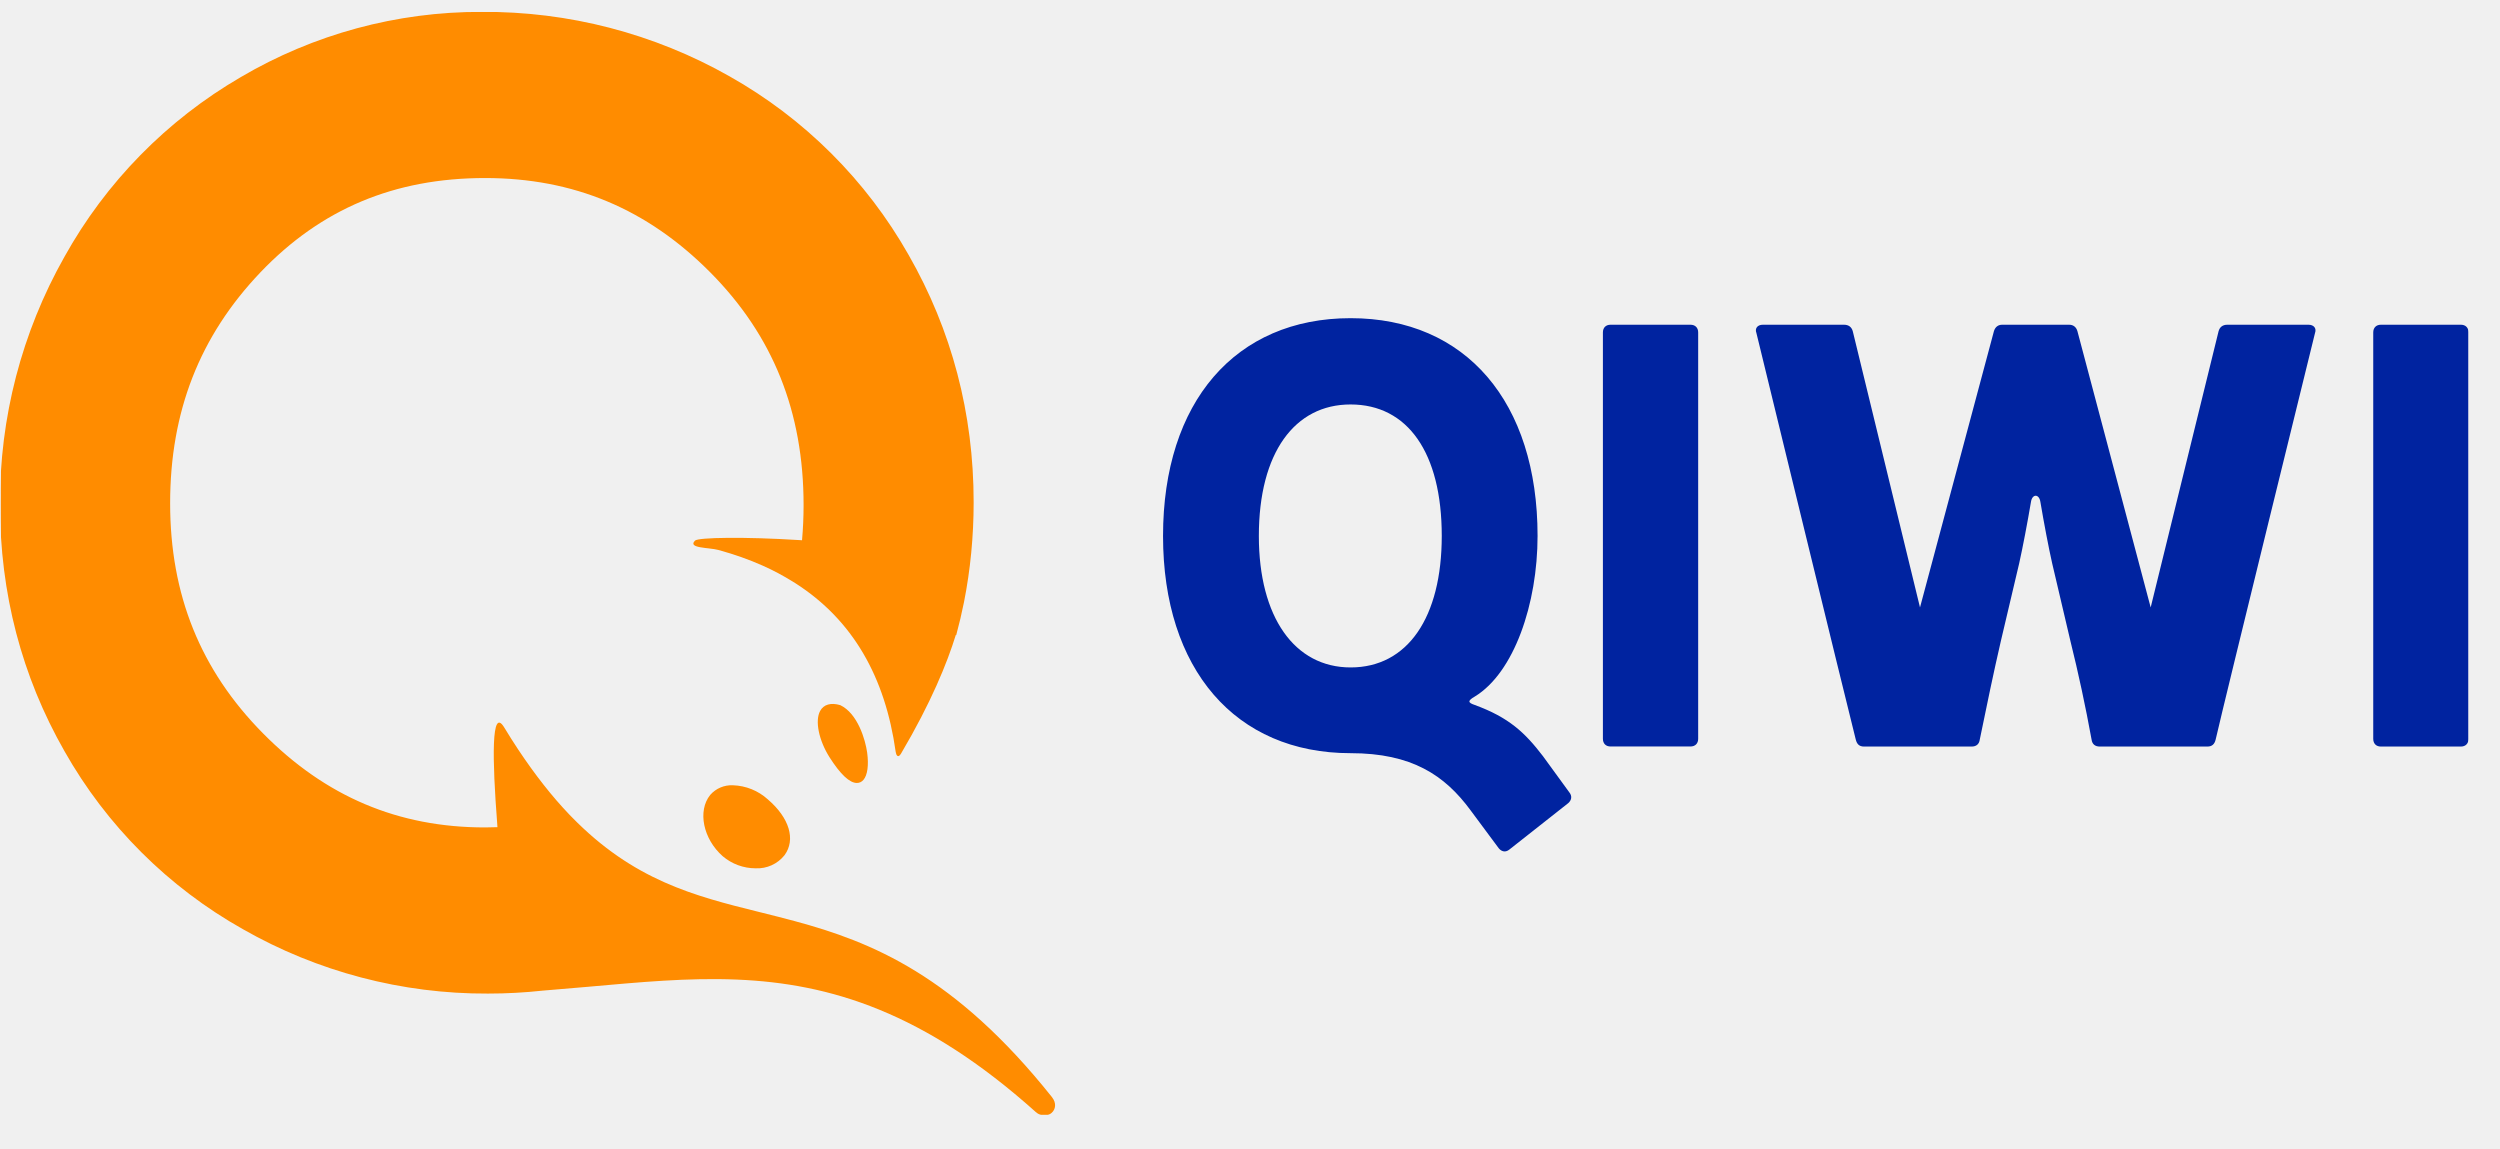
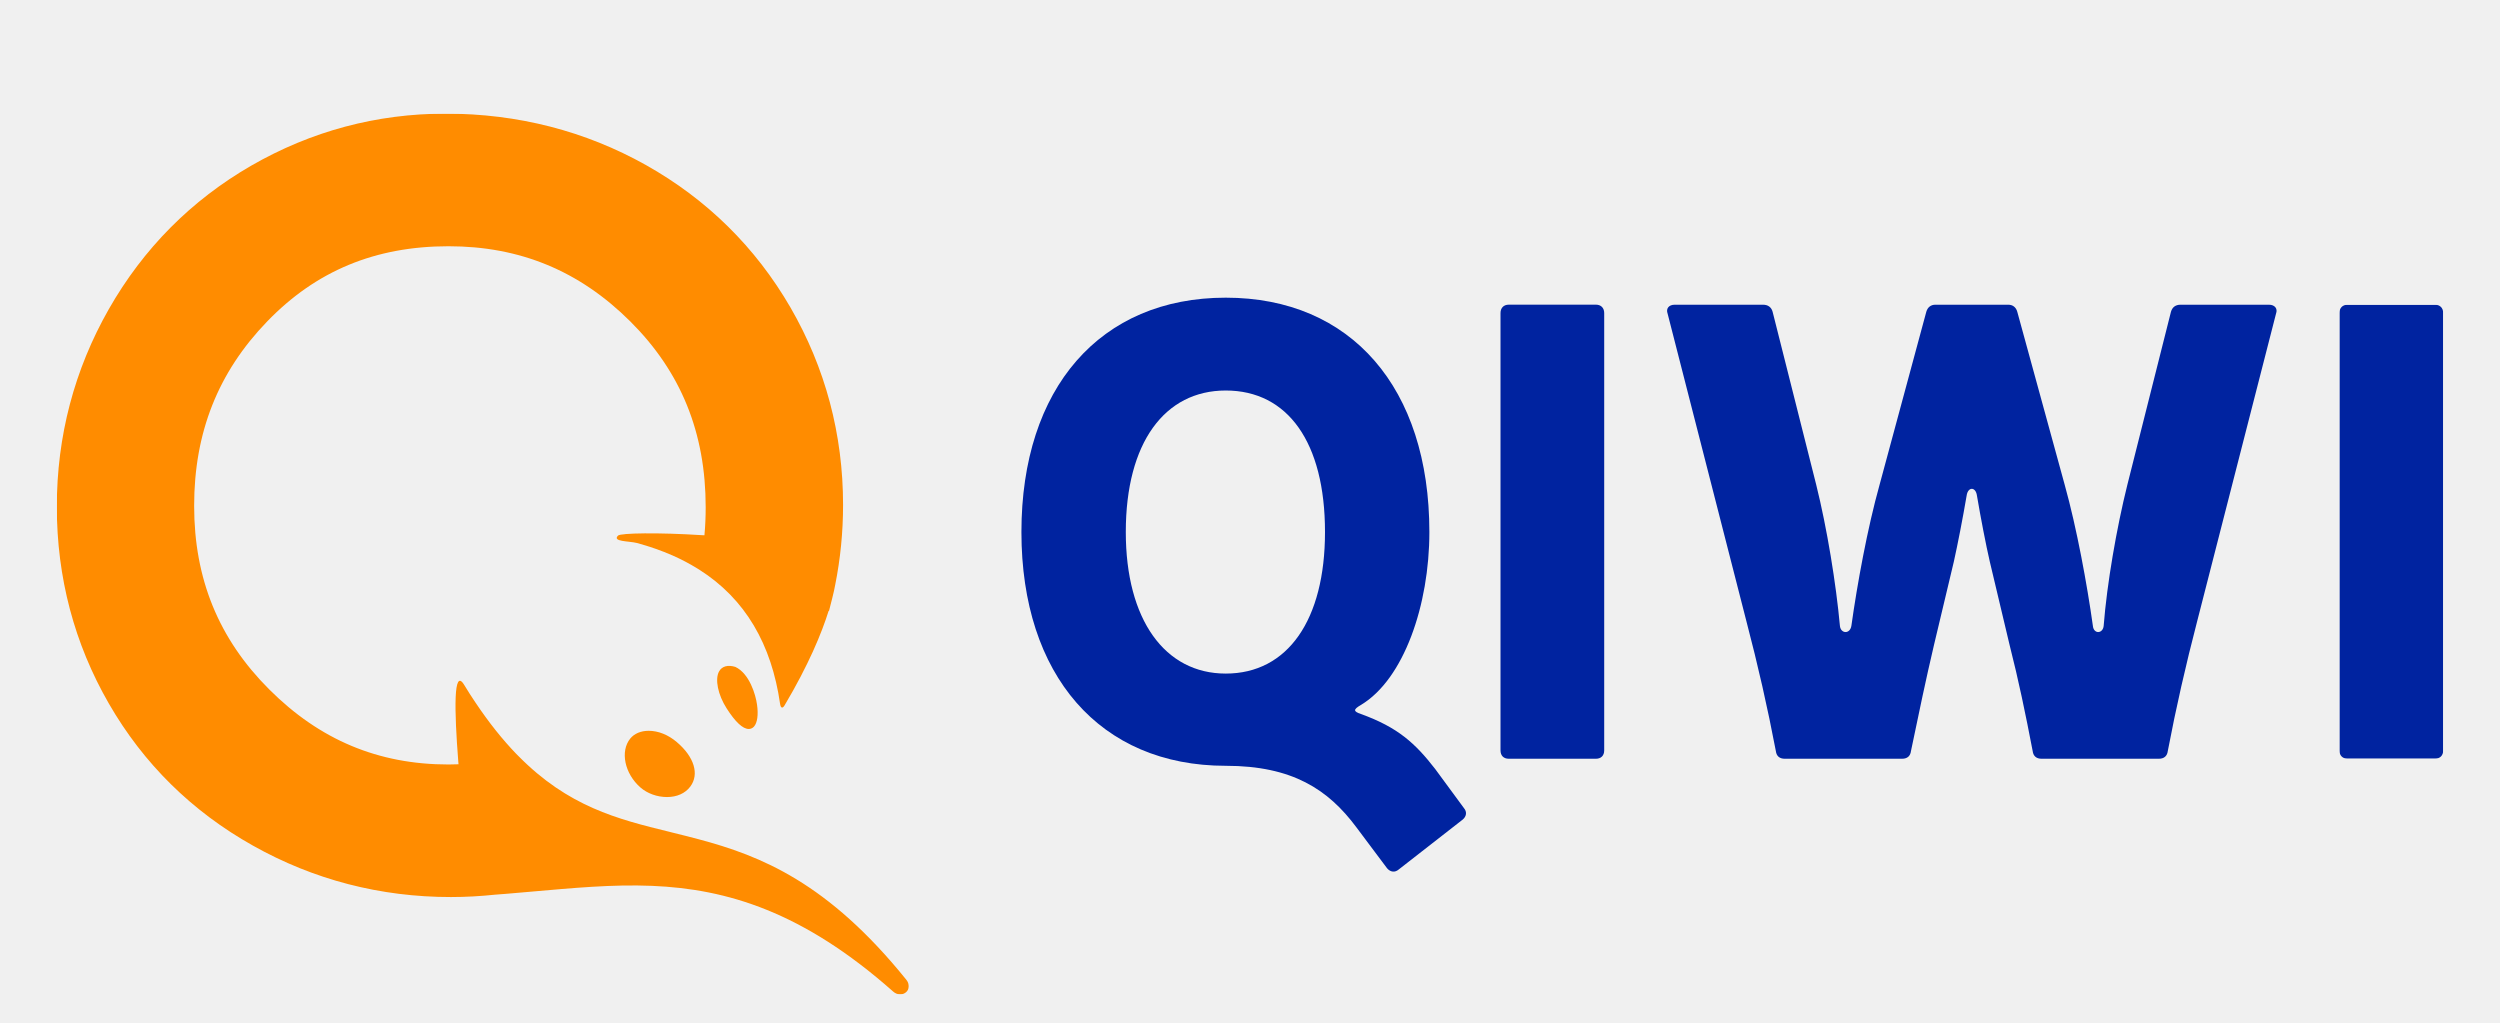
- <svg xmlns="http://www.w3.org/2000/svg" xmlns:xlink="http://www.w3.org/1999/xlink" width="37" height="17" viewBox="0 0 37 17">
+ <svg xmlns="http://www.w3.org/2000/svg" xmlns:xlink="http://www.w3.org/1999/xlink" width="44px" height="18px" viewBox="0 0 44 18" version="1.1">
  <defs>
-     <path id="a" d="M.012 16.499h36.522V.176H.012z" />
+     <polygon id="path-1" points="2 8.852 2 0.862 0.174 0.862 0.174 8.852 2 8.852" />
+     <polygon id="path-3" points="0 0.499 14.995 0.499 14.995 16 0 16" />
  </defs>
-   <g fill="none" fill-rule="evenodd">
-     <mask id="b" fill="#fff">
-       <use xlink:href="#a" />
-     </mask>
-     <path fill="#0023A0" d="M25.133 10.934c0 .07-.044.114-.114.114h-1.183c-.07 0-.113-.044-.113-.114V4.92c0-.07.043-.114.113-.114h1.183c.07 0 .114.044.114.114v6.015zM31.83 8.99l1.005-4.088c.017-.061.06-.096.13-.096h1.201c.078 0 .122.052.096.123 0 0-1.331 5.406-1.47 6.015-.016.069-.053.105-.123.105h-1.592c-.07 0-.113-.035-.122-.105a23.62 23.62 0 0 0-.314-1.462l-.269-1.145c-.052-.229-.122-.599-.174-.907-.018-.124-.122-.124-.14 0-.052.308-.121.67-.174.907l-.27 1.145c-.112.485-.208.95-.313 1.462-.009.07-.052.105-.121.105h-1.593c-.07 0-.105-.036-.122-.105-.154-.609-1.47-6.015-1.47-6.015-.027-.07.017-.123.095-.123h1.201c.07 0 .113.035.13.096l.995 4.088 1.094-4.088c.018-.061.061-.096.122-.096h.992c.061 0 .105.035.122.096L31.83 8.99zm4.704 1.945c0 .07-.044.114-.113.114h-1.184c-.07 0-.113-.044-.113-.114V4.92c0-.07.044-.114.113-.114h1.184c.07 0 .113.044.113.114v6.015zm-14.195 1.638c-.053.044-.113.035-.157-.018l-.418-.563c-.383-.52-.87-.845-1.775-.845-1.706 0-2.776-1.242-2.776-3.215 0-1.982 1.07-3.223 2.776-3.223 1.706 0 2.767 1.241 2.767 3.223 0 1.004-.348 2.025-.931 2.378-.104.061-.104.088 0 .123.505.185.74.405 1.01.757l.391.537c.044.054.035.115-.017.16l-.87.686zm-2.35-2.695c.844 0 1.349-.74 1.349-1.946 0-1.233-.505-1.946-1.35-1.946-.826 0-1.357.713-1.357 1.946 0 1.206.531 1.946 1.358 1.946z" mask="url(#b)" />
-     <path fill="#FF8C00" d="M12.436 10.436c-.14-.041-.246-.01-.298.086-.079.145-.02.433.138.684.161.253.297.382.406.382.038 0 .071-.016.097-.046.06-.07.08-.217.055-.403-.026-.19-.14-.58-.398-.703m-1.588 1.186a.42.42 0 0 0-.337.143c-.19.236-.105.651.185.907a.752.752 0 0 0 .487.179.515.515 0 0 0 .428-.194c.169-.23.072-.553-.247-.826a.807.807 0 0 0-.516-.209m4.72 4.614c-1.436-1.801-2.667-2.296-3.804-2.603-.16-.043-.317-.083-.474-.122l-.061-.015c-.956-.237-1.856-.468-2.77-1.407l-.037-.038c-.25-.262-.5-.578-.754-.96a9.04 9.04 0 0 1-.205-.324c-.194-.32-.178.473-.104 1.428 0 .016.002.031.003.047-.06.002-.121.004-.183.004-1.285 0-2.36-.455-3.286-1.392-.926-.937-1.375-2.05-1.375-3.405 0-1.357.437-2.475 1.337-3.419.896-.938 1.983-1.395 3.324-1.395 1.31 0 2.398.456 3.33 1.393.931.937 1.384 2.065 1.384 3.448 0 .178-.008.35-.023.52l-.046-.003c-.797-.05-1.49-.04-1.538.008-.115.116.205.1.348.139.234.064.451.141.653.231.158.07.306.15.445.236l.042.026c.847.543 1.327 1.385 1.482 2.494.006.044.033.105.08.025.444-.753.682-1.34.81-1.755l.006.003a7.73 7.73 0 0 0 .115-.488c.095-.48.143-.974.143-1.48 0-1.31-.323-2.542-.963-3.66a6.985 6.985 0 0 0-2.649-2.642A7.34 7.34 0 0 0 7.127.176a6.984 6.984 0 0 0-3.563.965A7.029 7.029 0 0 0 .953 3.802 7.377 7.377 0 0 0 0 7.467c0 1.31.32 2.539.954 3.65a6.94 6.94 0 0 0 2.641 2.635 7.252 7.252 0 0 0 3.627.953c.275 0 .546-.015.814-.044a66.136 66.136 0 0 0 .66-.056c.759-.067 1.484-.138 2.214-.107 1.374.058 2.764.477 4.417 1.958.165.149.387-.037.241-.22" mask="url(#b)" />
+   <g id="Page-1" stroke="none" stroke-width="1" fill="none" fill-rule="evenodd">
+     <g id="Artboard">
+       <g id="Page-1" transform="translate(1, 1)">
+         <path d="M23.616,14.304 C23.549,14.361 23.47,14.349 23.413,14.282 L22.872,13.56 C22.377,12.895 21.745,12.478 20.573,12.478 C18.363,12.478 16.977,10.889 16.977,8.364 C16.977,5.828 18.363,4.239 20.573,4.239 C22.782,4.239 24.157,5.828 24.157,8.364 C24.157,9.649 23.707,10.956 22.951,11.408 C22.816,11.487 22.816,11.52 22.951,11.566 C23.605,11.802 23.909,12.083 24.259,12.534 L24.765,13.222 C24.822,13.289 24.811,13.368 24.743,13.425 L23.616,14.304 Z M20.573,10.855 C21.666,10.855 22.32,9.908 22.32,8.364 C22.32,6.786 21.666,5.873 20.573,5.873 C19.502,5.873 18.814,6.786 18.814,8.364 C18.814,9.908 19.502,10.855 20.573,10.855 L20.573,10.855 Z" id="Fill-1" fill="#0023A0" />
+         <path d="M27.234,12.207 C27.234,12.299 27.178,12.354 27.088,12.354 L25.555,12.354 C25.464,12.354 25.409,12.299 25.409,12.207 L25.409,4.51 C25.409,4.42 25.464,4.362 25.555,4.362 L27.088,4.362 C27.178,4.362 27.234,4.42 27.234,4.51 L27.234,12.207 Z" id="Fill-3" fill="#0023A0" />
+         <path d="M37.671,9.931 C37.469,10.708 37.299,11.452 37.153,12.219 C37.142,12.309 37.085,12.354 36.995,12.354 L34.933,12.354 C34.842,12.354 34.786,12.309 34.775,12.219 C34.65,11.566 34.526,10.968 34.368,10.348 L34.02,8.883 C33.952,8.59 33.861,8.116 33.794,7.722 C33.772,7.564 33.636,7.564 33.613,7.722 C33.546,8.116 33.456,8.578 33.388,8.883 L33.039,10.348 C32.893,10.968 32.769,11.566 32.633,12.219 C32.622,12.309 32.566,12.354 32.476,12.354 L30.412,12.354 C30.322,12.354 30.266,12.309 30.255,12.219 C30.109,11.452 29.94,10.708 29.736,9.931 L28.35,4.52 C28.317,4.431 28.372,4.363 28.474,4.363 L30.029,4.363 C30.119,4.363 30.176,4.408 30.198,4.487 L30.965,7.53 C31.156,8.297 31.315,9.277 31.382,10.01 C31.393,10.157 31.563,10.167 31.585,10.01 C31.686,9.288 31.866,8.297 32.081,7.53 L32.903,4.487 C32.926,4.408 32.983,4.363 33.062,4.363 L34.346,4.363 C34.425,4.363 34.482,4.408 34.504,4.487 L35.338,7.53 C35.552,8.297 35.733,9.288 35.834,10.01 C35.846,10.167 36.015,10.157 36.025,10.01 C36.082,9.277 36.251,8.297 36.442,7.53 L37.209,4.487 C37.232,4.408 37.288,4.363 37.378,4.363 L38.934,4.363 C39.035,4.363 39.092,4.431 39.058,4.52 L37.671,9.931 Z" id="Fill-5" fill="#0023A0" />
+         <g id="Group-9" transform="translate(40, 3.501)">
+           <mask id="mask-2" fill="white">
+             <use xlink:href="#path-1" />
+           </mask>
+           <g id="Clip-8" />
+           <path d="M2,8.707 C2,8.797 1.943,8.852 1.854,8.852 L0.32,8.852 C0.23,8.852 0.174,8.797 0.174,8.707 L0.174,1.008 C0.174,0.918 0.23,0.862 0.32,0.862 L1.854,0.862 C1.943,0.862 2,0.918 2,1.008 L2,8.707 Z" id="Fill-7" fill="#0023A0" mask="url(#mask-2)" />
+         </g>
+         <g id="Group-12" transform="translate(0, 0.501)">
+           <mask id="mask-4" fill="white">
+             <use xlink:href="#path-3" />
+           </mask>
+           <g id="Clip-11" />
+           <path d="M10.417,11.361 C10.279,11.361 10.164,11.41 10.093,11.497 C9.911,11.72 9.993,12.115 10.271,12.358 C10.393,12.465 10.567,12.527 10.739,12.527 C10.914,12.527 11.06,12.462 11.149,12.343 C11.312,12.126 11.218,11.819 10.912,11.56 C10.761,11.431 10.585,11.361 10.417,11.361 M11.941,10.236 C11.807,10.196 11.705,10.226 11.655,10.317 C11.58,10.455 11.636,10.728 11.788,10.965 C11.942,11.207 12.074,11.329 12.178,11.329 C12.214,11.329 12.246,11.314 12.271,11.286 C12.329,11.219 12.349,11.08 12.324,10.903 C12.3,10.722 12.188,10.351 11.941,10.236 M14.949,15.74 C15.09,15.914 14.876,16.09 14.718,15.949 C13.131,14.544 11.796,14.145 10.476,14.09 C9.775,14.061 9.079,14.129 8.351,14.192 C8.206,14.205 8.059,14.218 7.911,14.23 C7.846,14.235 7.781,14.24 7.716,14.245 C7.459,14.272 7.199,14.287 6.936,14.287 C5.693,14.287 4.521,13.983 3.452,13.382 C2.378,12.78 1.525,11.939 0.916,10.882 C0.308,9.827 0,8.662 0,7.418 C0,6.176 0.308,5.006 0.915,3.94 C1.523,2.873 2.366,2.024 3.421,1.415 C4.477,0.807 5.628,0.499 6.843,0.499 C8.112,0.499 9.299,0.804 10.369,1.404 C11.442,2.007 12.298,2.85 12.913,3.912 C13.526,4.973 13.838,6.142 13.838,7.385 C13.838,7.865 13.791,8.334 13.7,8.79 C13.688,8.856 13.671,8.936 13.647,9.029 C13.629,9.104 13.61,9.179 13.59,9.253 L13.584,9.25 C13.461,9.643 13.232,10.2 12.807,10.916 C12.761,10.991 12.735,10.933 12.73,10.891 C12.58,9.84 12.119,9.04 11.307,8.525 C11.293,8.516 11.279,8.508 11.266,8.5 C11.133,8.418 10.99,8.343 10.839,8.276 C10.645,8.191 10.436,8.117 10.211,8.056 C10.073,8.02 9.767,8.035 9.878,7.925 C9.924,7.88 10.589,7.869 11.354,7.918 C11.369,7.919 11.384,7.919 11.398,7.92 C11.413,7.76 11.42,7.595 11.42,7.427 C11.42,6.114 10.985,5.044 10.092,4.155 C9.197,3.265 8.151,2.833 6.894,2.833 C5.606,2.833 4.562,3.266 3.702,4.157 C2.837,5.052 2.417,6.113 2.417,7.402 C2.417,8.687 2.849,9.744 3.738,10.632 C4.627,11.521 5.659,11.954 6.894,11.954 C6.953,11.954 7.011,11.952 7.07,11.95 C7.068,11.935 7.067,11.92 7.066,11.905 C6.995,10.999 6.98,10.246 7.167,10.549 C7.232,10.657 7.297,10.758 7.363,10.856 C7.606,11.22 7.847,11.519 8.087,11.768 C8.099,11.78 8.111,11.793 8.123,11.804 C9.001,12.695 9.864,12.915 10.782,13.139 L10.841,13.154 C10.991,13.191 11.144,13.229 11.297,13.27 C12.389,13.561 13.57,14.031 14.949,15.74" id="Fill-10" fill="#FF8C00" mask="url(#mask-4)" />
+         </g>
+       </g>
+     </g>
  </g>
</svg>
